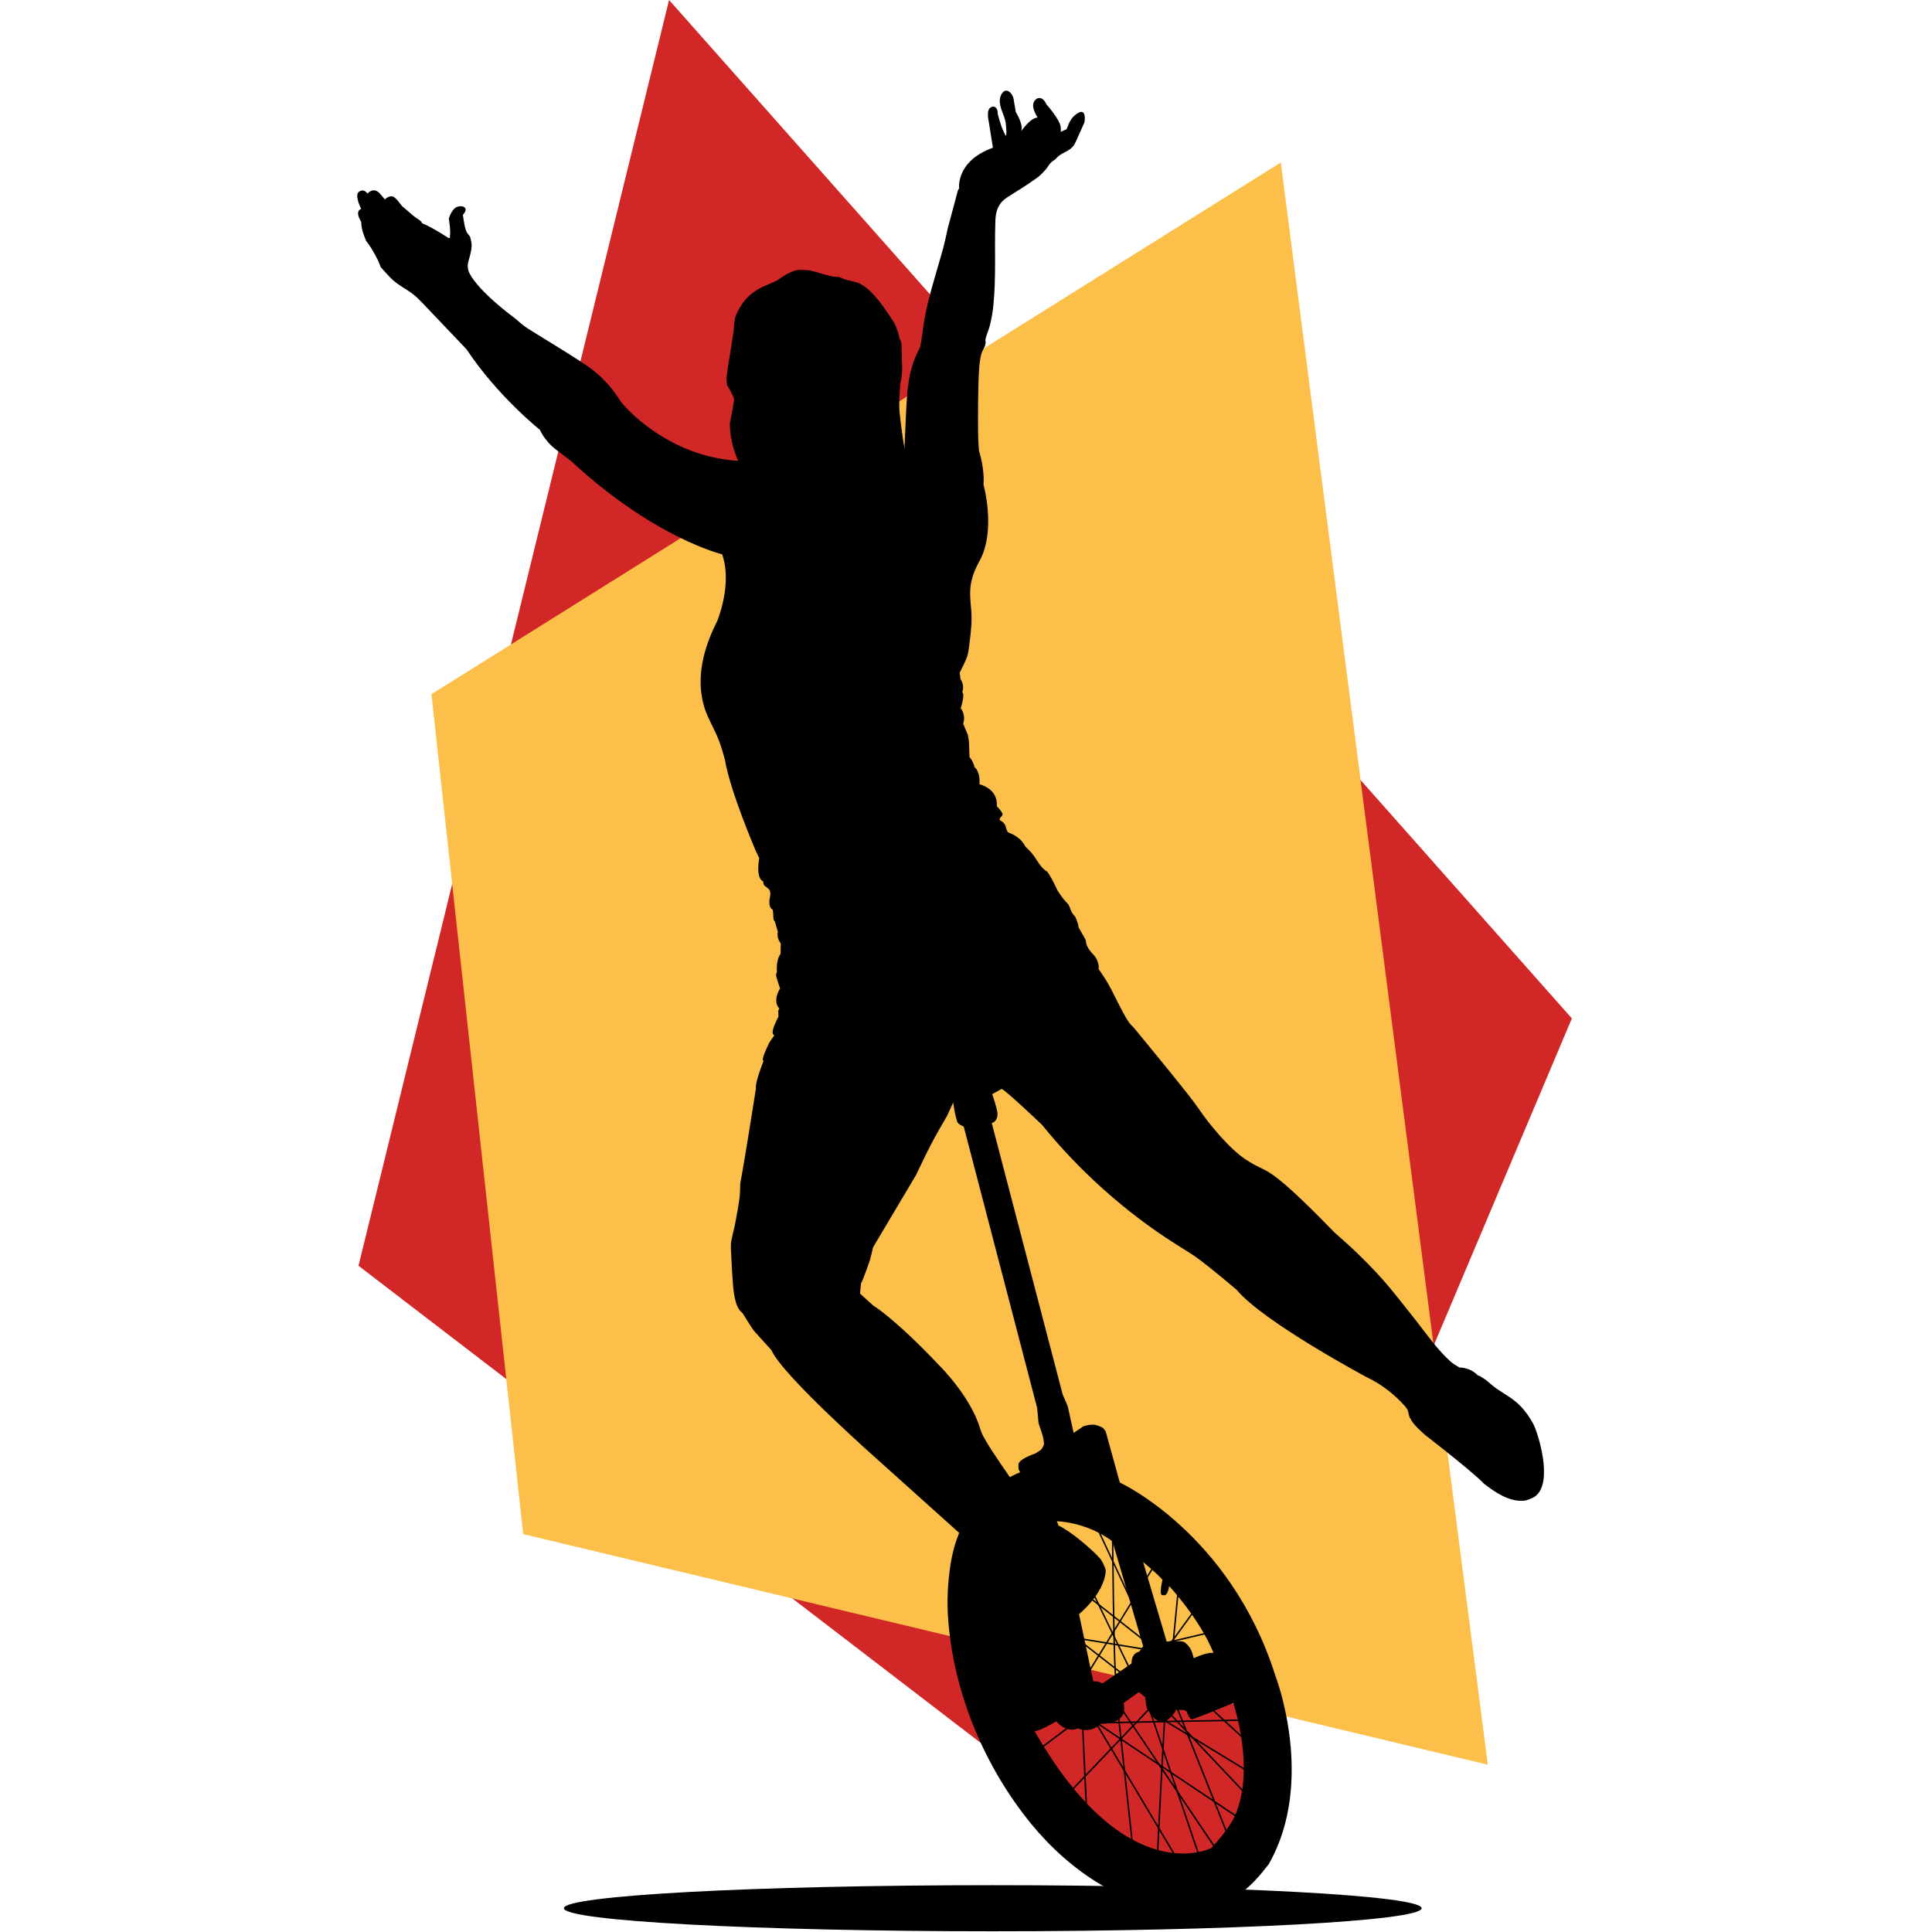
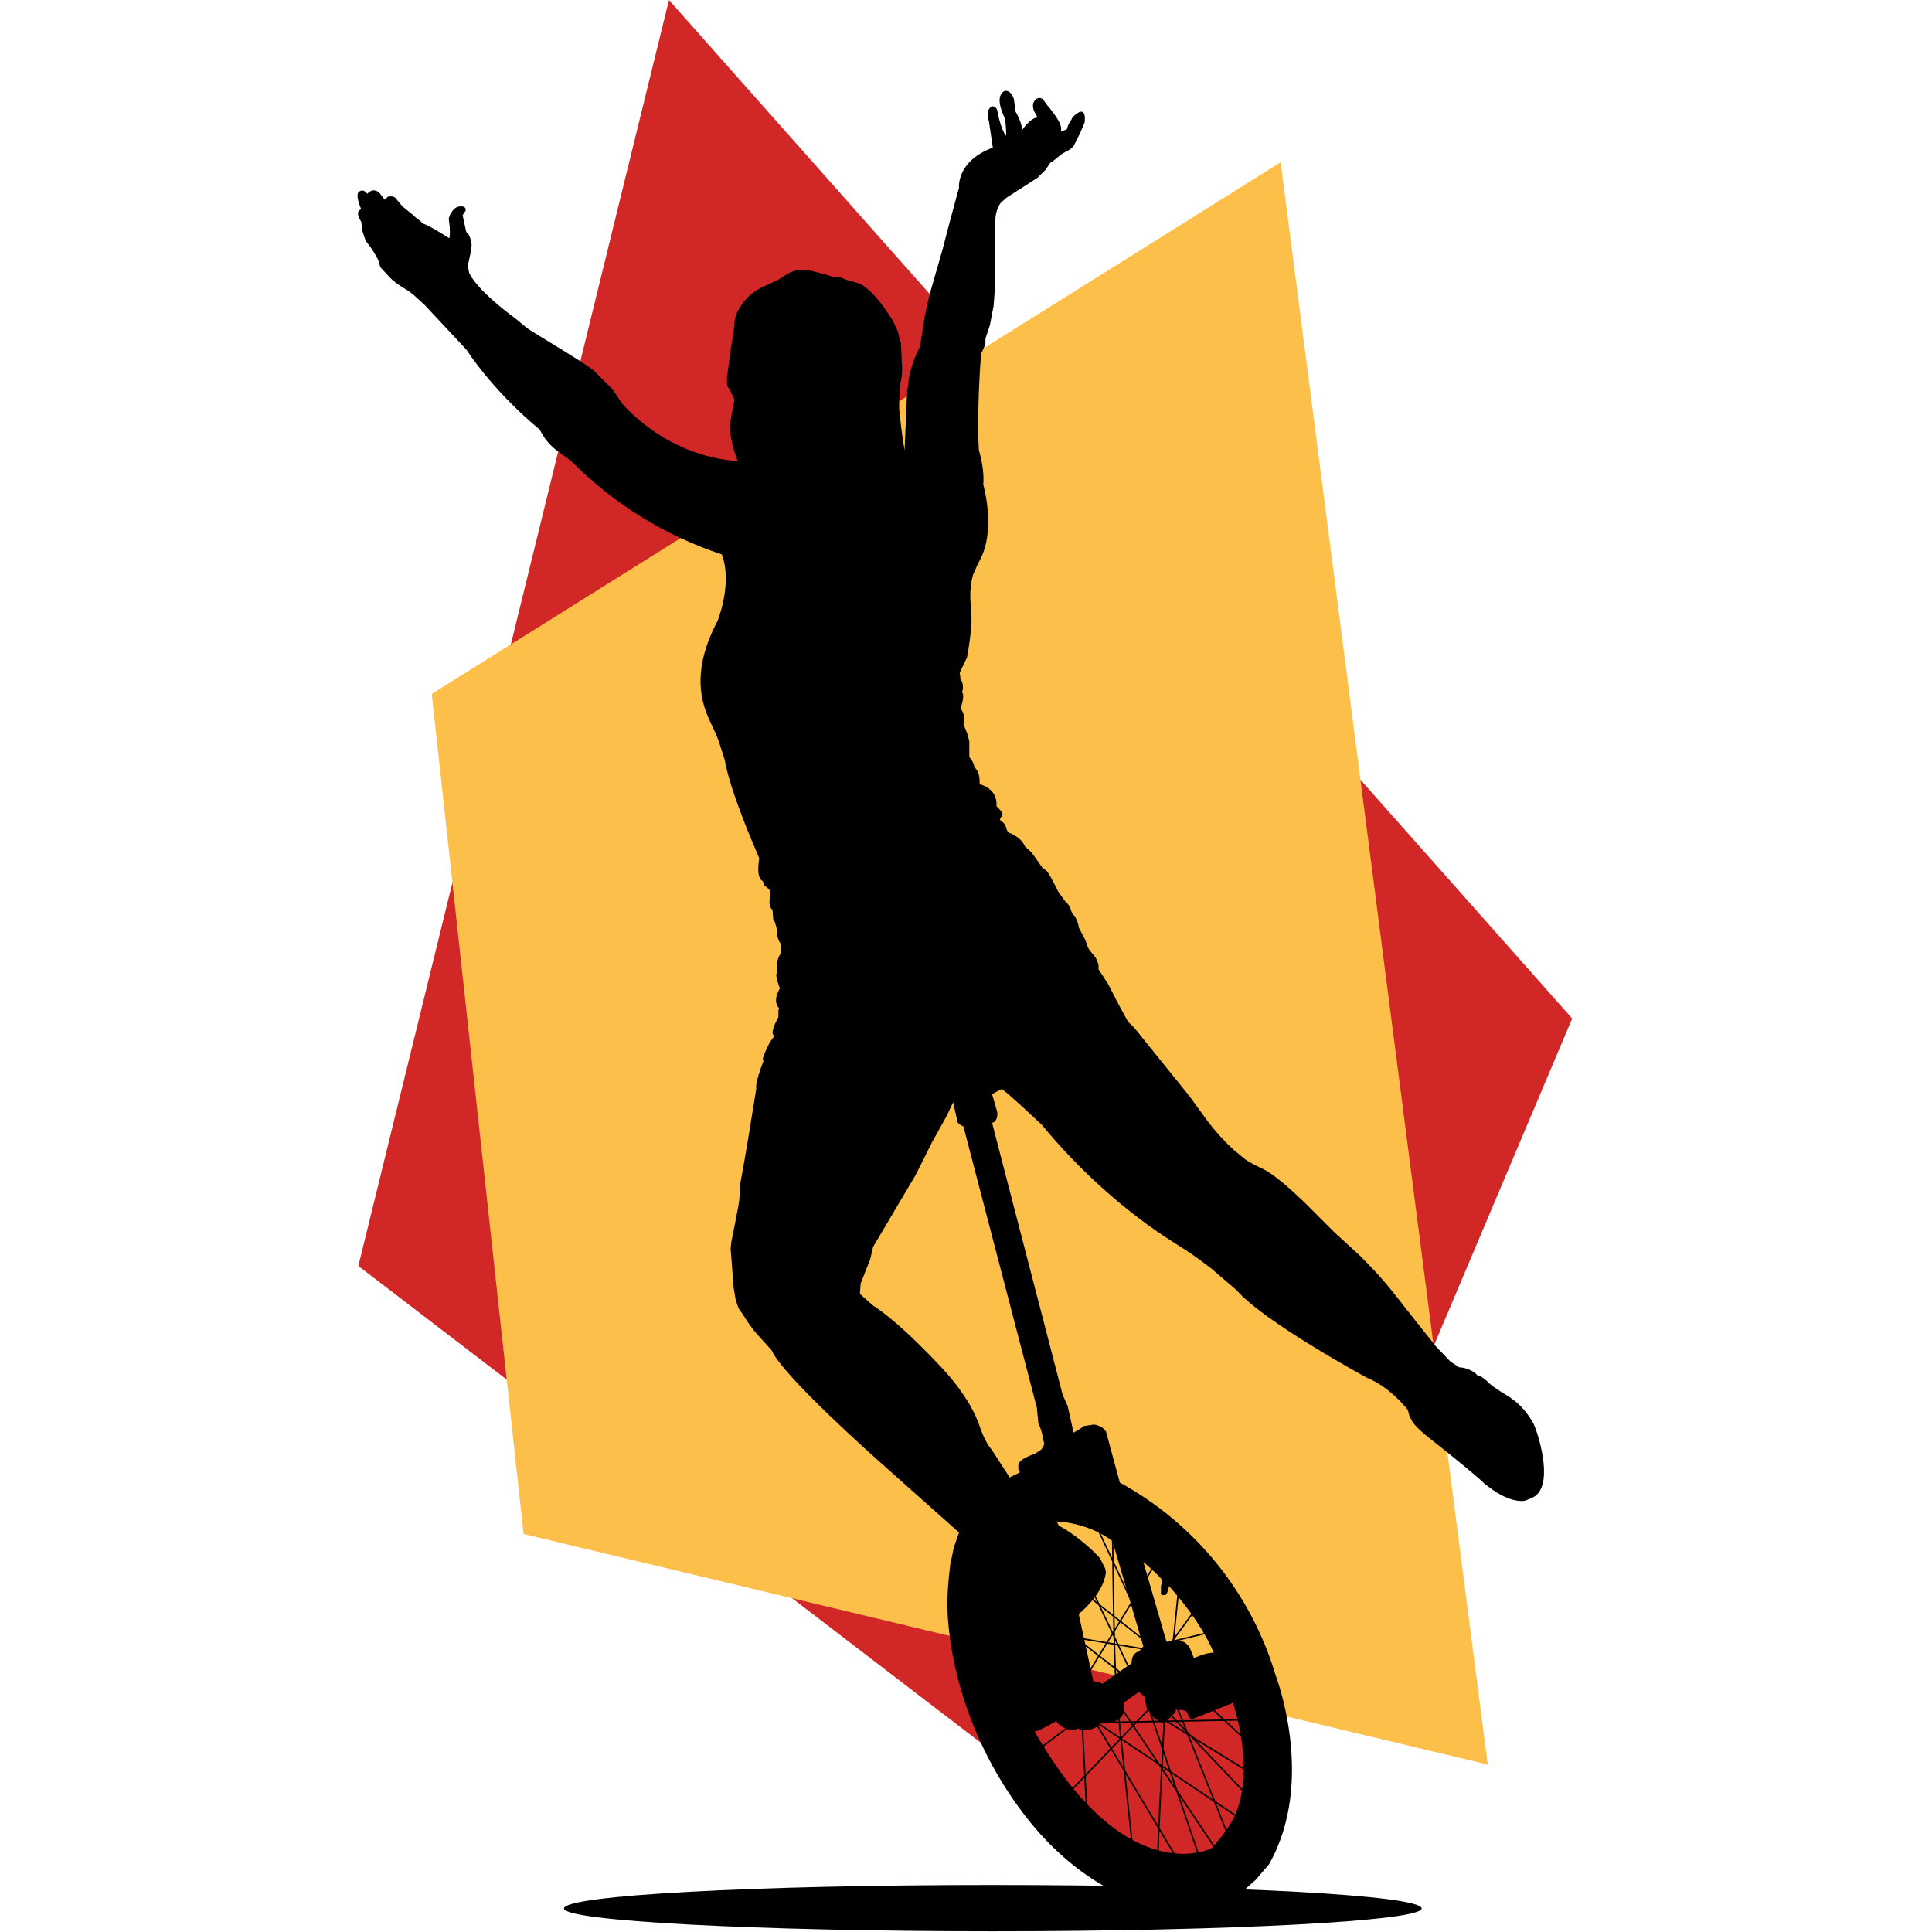
- <svg xmlns="http://www.w3.org/2000/svg" width="100%" height="100%" viewBox="0 0 2631 2630" version="1.1" xml:space="preserve" style="fill-rule:evenodd;clip-rule:evenodd;stroke-miterlimit:10;">
-   <rect id="Seite-1" x="0.389" y="0" width="2630" height="2630" style="fill:none;" />
-   <g id="Layer-3">
-     <path d="M488.225,1723.72l422.92,-1723.72l1229.43,1386.88l-511.751,1211.51l-1140.6,-874.674Z" style="fill:#d12727;fill-rule:nonzero;" />
-     <path d="M1744.17,221.28l-1156.62,724.088l124.952,1143.81l1313.61,313.985l-281.946,-2181.88Z" style="fill:#fcbf49;fill-rule:nonzero;" />
-     <path d="M1936,2598.63c0,17.328 -261.482,31.374 -584.035,31.374c-322.552,0 -584.034,-14.046 -584.034,-31.374c0,-17.328 261.482,-31.373 584.034,-31.373c322.553,0 584.035,14.045 584.035,31.373" style="fill-rule:nonzero;" />
-     <g id="Layer-2">
-       <path d="M1412.38,1917.27l1.943,20.779c2.215,6.373 4.436,12.76 6.12,19.293c0.76,2.951 1.189,6.018 1.188,9.065c0,3.009 -4.12,8.031 -4.12,8.031l-8.062,5.133c0,0 -16.991,5.368 -21.619,12.234c-1.733,2.569 -0.627,9.276 -0.627,9.276l1.961,3.903c-5.369,1.961 -13.926,6.599 -13.926,6.599c-8.347,-12.055 -16.697,-24.113 -24.682,-36.41c-4.175,-6.429 -8.179,-12.983 -11.782,-19.749c-1.7,-3.191 -2.898,-6.632 -4.087,-10.046c-12.716,-43.5 -54.971,-85.279 -54.971,-85.279c-61.092,-64.738 -90.41,-82.091 -90.41,-82.091l-18.067,-16.365l1.209,-13.431c4.892,-10.259 12.46,-32.983 12.46,-32.983l4.16,-16.858l58.398,-98.216c6.974,-14.671 13.951,-29.351 21.494,-43.739c6.468,-12.339 13.498,-24.378 20.522,-36.409l8.558,-18.562c1.357,8.889 2.728,17.869 5.607,26.388c1.145,3.389 8.74,6.228 8.74,6.228l99.993,383.209m55.705,436.364c0,0 15.63,8.3 31.26,-6.359c0,0 37.638,2.932 30.784,-28.09l20.708,-14.918l8.611,6.854l1.96,14.166c2.696,4.633 5.437,9.344 9.101,13.256c2.553,2.726 5.834,4.809 9.244,6.331c8.11,3.619 18.238,-10.907 20.914,-14.291c0.492,-0.621 1.117,-2.066 0.376,-2.348c3.523,0.581 7.141,0.202 10.701,0.476c1.598,0.124 4.398,1.945 4.398,1.945c0,0 3.674,12.125 7.806,10.626c18.707,-6.79 37.093,-14.447 55.466,-22.097c0,0 32.616,94.787 -0.367,158.921c0,0 -8.795,16.491 -29.318,38.48c0,0 -115.44,60.102 -240.775,-159.049c0,0 5.131,0.733 29.501,-13.377c0,0 13.505,16.803 29.63,9.474m44.582,-256.296l2.382,2.014l41.687,142.376l-5.351,7.568c0,0 -10.499,0.989 -10.499,16.127l-39.58,27.119c0,0 -4.636,-3.41 -12.46,-2.934l-19.423,-91.489c0,0 33.349,-26.753 36.281,-57.538c0.018,-1.554 0.037,-3.195 -0.566,-4.627c-1.998,-4.746 -3.734,-9.841 -7.149,-13.697c-11.31,-12.773 -40.464,-37.457 -56.419,-44.709l-2.327,-5.863c0,0 38.059,0.366 73.424,25.653m70.492,54.237c-0.754,2.824 -1.514,5.672 -1.805,8.581c-0.365,3.639 -1.085,7.433 -0.156,10.97c0.466,1.775 5.371,1.21 5.371,1.21c0,0 3.919,-0.97 5.623,-12.46c0,0 42.019,45.204 60.343,91.144c0,0 -6.599,-2.201 -26.865,7.073c-1.14,-4.297 -2.301,-8.677 -4.43,-12.58c-1.68,-3.081 -4.165,-5.723 -6.81,-8.03c-3.222,-2.81 -7.131,-2.414 -11.005,-2.35c-4.753,0.08 -9.515,0.87 -14.254,0.485c-0.64,-0.052 -0.789,-1.077 -0.882,-1.712l-31.553,-106.702c0,0 21.53,17.776 26.423,24.371m504.417,-213.348c-20.134,-36.063 -38.974,-36.418 -60.1,-55.661c-3.415,-3.111 -7.322,-5.657 -11.223,-8.131c-1.141,-0.723 -2.494,-1.066 -3.803,-1.398c-10.261,-11.175 -25.103,-10.809 -25.103,-10.809c-4.409,-2.617 -8.88,-5.27 -12.667,-8.727c-6.909,-6.307 -13.256,-13.24 -19.26,-20.416c-10.741,-12.84 -20.497,-26.475 -30.924,-39.571c-30.225,-37.964 -39.261,-50.597 -72.5,-83.351c-11.271,-11.106 -23.132,-21.603 -34.982,-32.09c-13.812,-14.135 -27.629,-28.278 -41.94,-41.908c-11.016,-10.493 -22.075,-21.005 -34.013,-30.436c-20.784,-16.419 -23.037,-12.486 -44.975,-26.933c-6.11,-4.023 -11.667,-8.862 -17.053,-13.812c-6.075,-5.582 -11.679,-11.662 -17.27,-17.729c-5.934,-6.851 -11.874,-13.709 -17.408,-20.887c-8.459,-10.971 -15.962,-22.665 -24.554,-33.533c-24.685,-31.226 -49.969,-61.974 -75.251,-92.719c-2.974,-2.995 -5.988,-6.029 -8.314,-9.552c-4.119,-6.238 -7.408,-12.989 -10.926,-19.585c-5.416,-10.157 -10.189,-20.659 -15.873,-30.669c-4.038,-7.11 -8.655,-13.88 -13.262,-20.636l0,-4.764c-2.863,-15.1 -9.77,-14.498 -15.575,-26.203c-1.369,-2.76 -1.782,-5.926 -2.18,-8.981l-9.73,-17.039c0,-4.949 -4.581,-14.476 -4.581,-14.476c-4.765,-4.398 -6.597,-10.629 -6.597,-10.629c-2.601,-7.802 -4.018,-6.693 -9.162,-13.192c-2.745,-3.468 -5.223,-7.143 -7.696,-10.811c-14.292,-30.053 -15.942,-27.304 -15.942,-27.304c-2.084,-1.653 -4.192,-3.325 -5.932,-5.336c-5.225,-6.042 -8.83,-13.357 -13.972,-19.469c-2.53,-3.008 -5.43,-5.691 -8.314,-8.36c-6.963,-14.477 -22.905,-19.24 -22.905,-19.24c-0.721,-0.524 -1.504,-1.093 -1.878,-1.901c-2.849,-6.148 -0.99,-6.95 -5.681,-12.048c-1.159,-1.26 -2.796,-2.011 -4.352,-2.725c-0.241,-0.948 -0.521,-2.043 -0.114,-2.932c0.321,-0.703 4.314,-3.758 3.708,-5.795c-1.247,-4.183 -7.808,-10.513 -7.808,-10.513c1.832,-24.554 -23.638,-29.87 -23.638,-29.87c1.466,-17.772 -6.78,-23.453 -6.78,-23.453c-1.466,-7.698 -6.78,-13.743 -6.78,-13.743l-0.732,-20.889l-1.466,-9.162l-6.414,-15.21c4.032,-12.644 -3.298,-21.073 -3.298,-21.073c6.413,-20.889 2.016,-21.62 2.016,-21.62c3.664,-10.628 -2.383,-18.141 -2.383,-18.141l-1.099,-8.797c3.495,-6.775 7.004,-13.578 9.712,-20.704c1.445,-3.804 2.148,-7.876 2.68,-11.911c1.717,-13.022 3.811,-28.117 3.796,-41.483c-0.017,-14.993 -2.991,-27.134 -1.54,-42.154c0.563,-5.831 2.038,-11.577 3.859,-17.145c1.803,-5.511 4.392,-10.745 6.963,-15.942c25.287,-41.777 6.963,-106.643 6.963,-106.643c1.833,-21.624 -6.23,-46.543 -6.23,-46.543c-0.503,-7.566 -1.006,-15.14 -1.099,-22.723c-0.23,-18.716 -0.356,-67.052 1.494,-90.085c0.507,-6.307 1.293,-12.64 2.903,-18.759c0.999,-3.793 3.46,-7.052 4.856,-10.718c0.568,-1.489 0.79,-3.094 1.008,-4.672c-0.246,-1.708 -0.504,-3.501 -0.092,-5.177c1.56,-6.335 4.457,-12.295 5.956,-18.644c2.026,-8.585 3.714,-17.284 4.598,-26.06c3.891,-38.623 1.492,-75.598 2.731,-114.667c0.312,-9.824 1.681,-18.034 7.742,-25.837c2.196,-2.827 5.142,-5.013 8.017,-7.146c14.002,-8.73 28.025,-17.473 41.412,-27.121c4.275,-3.082 7.869,-7.042 11.406,-10.948c2.348,-2.592 3.788,-5.928 6.185,-8.475c2.026,-2.154 4.514,-3.839 6.963,-5.498c1.776,-1.931 3.58,-3.893 5.726,-5.404c7.373,-5.194 12.895,-5.777 18.873,-12.781c2.054,-2.406 7.748,-15.848 8.75,-18.094c2.072,-4.645 4.151,-9.286 6.23,-13.928c1.266,-6.692 1.273,-20.278 -10.682,-11.531c-2.884,2.11 -5.595,4.62 -7.548,7.613c-2.618,4.012 -4.302,8.584 -5.957,13.08l-7.898,3.591c0.018,2.238 -0.165,0.074 -0.165,0.074l0.165,-0.074c0,-0.952 -0.055,-2.711 -0.165,-5.788c-0.366,-10.261 -19.423,-31.517 -19.423,-31.517c-1.09,-2.136 -2.214,-4.337 -3.894,-6.048c-3.028,-3.083 -7.18,-3.901 -10.765,-0.55c-4.609,4.307 -3.96,9.744 -2.153,15.025c1.147,3.353 2.944,6.46 4.718,9.528c-9.583,0 -21.585,17.538 -22.318,18.636c3.785,-8.29 -7.367,-26.33 -7.367,-26.33l-2.565,-15.027c-0.641,-10.891 -12.563,-21.875 -18.278,-6c-3.708,10.3 4.003,23.083 6.184,31.653c1.034,4.063 1.371,8.283 1.705,12.462c0.129,2.947 0.5,11.352 -0.972,8.796c-5.127,-8.91 -7.907,-19.038 -10.627,-28.952c-0.062,-1.893 -0.125,-3.841 -0.733,-5.635c-1.006,-2.969 -3.711,-5.552 -7.33,-4.262c-5.028,1.794 -5.392,6.968 -5.314,11.315c0.06,3.341 0.674,6.656 1.283,9.941l5.497,34.451c-50.94,18.324 -45.993,55.336 -45.993,55.336l-1.649,2.695l-13.926,51.912c-1.915,9.014 -3.831,18.037 -6.23,26.935c-9.982,37.023 -21.975,70.114 -27.12,107.926c-1.12,8.235 -2.165,16.49 -3.756,24.647c-0.37,1.898 -1.249,3.673 -2.107,5.406c-14.952,28.73 -15.996,56.512 -17.591,88.193c-1.537,30.529 -2.72,61.075 -3.903,91.619l-7.586,8.558c-18.067,2.437 -25.892,-26.882 -25.892,-26.882c-14.897,-31.993 -10.499,-47.387 -10.499,-47.387c14.186,-1.232 17.991,-16.545 23.326,-26.513c11.759,-21.97 21.427,-45.108 18.996,-70.231c-0.143,-1.483 -0.325,-23.593 -0.764,-26.337c-0.362,-2.263 -1.801,-4.223 -2.474,-6.413c-0.887,-2.889 -1.543,-5.844 -2.198,-8.794c-1.825,-5.038 -3.681,-10.164 -6.597,-14.659c-10.475,-16.15 -26.417,-40.564 -43.886,-50.269c-6.134,-3.409 -15.647,-4.423 -22.263,-6.628c-2.477,-0.825 -4.82,-2.02 -7.146,-3.205c-2.814,0.01 -5.656,0.02 -8.429,-0.458c-4.343,-0.749 -8.573,-2.056 -12.827,-3.207c-14.235,-3.852 -16.215,-5.949 -32.25,-5.864c-7.177,0.038 -14.2,3.566 -20.156,7.055c-3.932,2.303 -7.652,4.957 -11.361,7.604l-21.75,9.529c-15.461,8.361 -24.329,17.96 -31.886,33.145c-3.73,7.495 -4.012,11.748 -4.634,18.894c-0.202,2.319 -0.376,4.641 -0.55,6.962l-4.031,26.021c-2.128,12.352 -4.259,24.724 -5.497,37.196c-0.357,3.594 0.194,7.239 0.733,10.811c2.226,3.639 4.463,7.295 6.23,11.178c1.361,2.988 3.654,6.107 3.115,9.347c-3.701,22.225 -5.68,31.333 -5.68,31.333c0.183,28.95 11.361,50.939 11.361,50.939c-100.782,-6.229 -159.235,-79.709 -159.235,-79.709c-5.023,-7.678 -10.079,-15.407 -16.125,-22.309c-6.733,-7.688 -14.036,-14.963 -22.063,-21.29c-16.797,-13.239 -79.484,-50.549 -89.437,-57.135c-6.154,-4.072 -11.751,-8.945 -17.316,-13.79c0,0 -48.879,-35.539 -61.943,-61.55c-1.445,-2.876 -2.075,-6.191 -2.168,-9.408c-0.091,-3.145 0.781,-6.268 1.626,-9.299c1.646,-5.696 3.32,-11.488 3.665,-17.407c0.244,-4.181 -0.833,-8.372 -1.924,-12.415c-0.4,-1.485 -1.47,-2.728 -2.473,-3.893c-1.002,-1.165 -2.035,-2.367 -2.635,-3.78c-1.13,-2.664 -1.895,-5.484 -2.496,-8.314c-1.029,-4.843 -1.706,-9.755 -2.382,-14.659c1.317,-1.582 2.691,-3.232 3.367,-5.177c1.382,-3.978 -1.55,-6.321 -5.566,-6.551c-6.307,-0.359 -9.871,2.746 -12.987,7.741c-1.76,2.822 -2.915,5.991 -4.054,9.116c0,0 3.263,17.645 1.328,26.158c-0.139,0.611 -1.282,0.24 -1.878,0.046c-25.837,-16.674 -35.548,-19.791 -35.548,-19.791c-2.025,-4.552 -7.571,-6.476 -11.361,-9.71c-5.372,-4.584 -10.749,-9.163 -16.125,-13.743c-3.041,-4.055 -6.121,-8.162 -9.895,-11.546c-2.647,-2.373 -6.42,-2.143 -9.322,-0.731c-1.577,0.767 -2.923,1.955 -4.238,3.115l-7.329,-8.614c-8.979,-8.793 -16.308,0.733 -16.308,0.733c-6.597,-8.793 -12.845,-1.281 -12.845,-1.281c-4.05,5.862 4.232,22.172 4.232,22.172c-9.528,3.299 0,17.408 0,17.408c0.154,3.694 0.552,7.412 1.466,10.994c1.295,5.072 3.218,9.969 5.131,14.841c2.568,3.425 5.143,6.86 7.375,10.513c3.151,5.156 6.066,10.462 8.75,15.875c1.522,3.068 2.687,6.304 3.848,9.526c4.443,5.002 8.889,10.008 13.56,14.798c10.887,11.164 24.021,15.656 35.181,26.02c3.68,3.417 7.156,7.047 10.628,10.674l57.665,60.595c42.017,63.513 99.682,109.449 99.682,109.449c8.796,18.564 23.931,28.348 23.931,28.348l19.057,14.66c112.875,104.555 205.227,126.544 205.227,126.544c14.659,40.567 -6.835,91.381 -6.835,91.381c-18.133,35.805 -29.236,76.076 -17.728,115.715c4.823,16.613 14.704,31.366 20.662,47.607c3.039,8.282 5.433,16.791 7.822,25.284c6.835,42.034 41.284,122.405 41.284,122.405l5.369,11.489c-4.874,29.318 5.387,31.515 5.387,31.515c0.202,7.886 3.713,5.662 8.539,11.727c1.788,2.247 0.989,8.557 0.989,8.557c-3.188,11.729 1.21,16.602 1.21,16.602c0.823,0.468 1.779,1.013 2.112,1.899c1.23,3.284 0.585,9.781 1.28,12.952c0.247,1.128 1.018,2.095 1.738,2.998l4.16,14.164c-2.199,8.299 3.903,15.629 3.903,15.629l-0.238,14.184c-6.835,9.272 -4.893,24.664 -4.893,24.664c-0.638,1.242 -1.345,2.616 -1.221,4.006c0.298,3.316 1.378,6.53 2.449,9.682c0.994,2.926 2.932,8.796 2.932,8.796c-10.995,18.56 -0.971,27.355 -0.971,27.355l-1.466,2.934l0.238,8.319c-13.688,25.891 -5.369,24.918 -5.369,24.918l-7.091,10.262c-13.688,28.33 -7.568,24.187 -7.568,24.187c-13.193,34.193 -10.518,37.857 -10.518,37.857c-17.829,113.134 -21.494,129.992 -21.494,129.992c-0.067,6.439 -0.135,12.906 -0.944,19.295c-1.473,11.635 -3.703,23.165 -5.891,34.687c-1.578,8.312 -3.976,16.461 -5.405,24.801c-0.531,3.095 -0.494,6.269 -0.458,9.409c0.819,17.604 1.638,35.217 3.17,52.773c0.545,6.246 1.522,12.48 3.052,18.56c0.948,3.769 2.393,7.457 4.339,10.821c1.403,2.423 3.513,4.386 5.564,6.294c2.254,3.679 4.509,7.359 6.835,10.994c2.558,4 5.007,8.081 7.815,11.91c1.68,2.292 3.653,4.359 5.616,6.414l18.818,20.761c14.66,34.448 145.858,150.255 145.858,150.255l109.76,98.582c-2.441,6.528 -4.889,13.074 -6.705,19.802c-2.139,7.92 -3.918,15.957 -5.142,24.069c-3.766,24.968 -4.961,48.869 -3.059,74.197c7.547,100.501 49.662,200.907 113.409,278.669c51.035,62.254 130.139,119.257 214.409,115.266c25.834,-1.224 50.648,-7.038 71.923,-22.372c6.899,-4.973 13.055,-10.957 18.931,-17.104c6.419,-6.717 12.152,-14.067 17.866,-21.394c64.738,-113.607 8.795,-257.264 8.795,-257.264c-61.568,-193.502 -211.64,-262.398 -211.64,-262.398l-19.24,-69.631l-2.016,-2.748c-0.858,-1.105 -1.787,-2.302 -3.069,-2.863c-3.702,-1.62 -7.558,-3.285 -11.59,-3.55c-4.3,-0.283 -8.619,0.828 -12.781,1.946c-1.612,0.434 -2.976,1.567 -4.26,2.634l-9.895,6.595l-8.062,-36.279l-6.964,-16.31l-96.511,-369.407c6.562,-1.386 8.775,-9.467 7.586,-15.154c-1.715,-8.202 -4.289,-16.21 -6.853,-24.187l12.716,-7.075c4.398,0.735 54.972,48.853 54.972,48.853c49.694,61.722 113.678,119.063 180.613,161.505c25.48,16.157 25.72,15.342 49.135,34.015c11.968,9.543 23.682,19.402 35.393,29.258c36.648,43.977 177.344,119.091 177.344,119.091c19.112,8.863 38.035,23.568 51.871,39.45c5.425,6.228 3.56,6.912 6.238,14.947c0.376,1.127 1.206,2.065 1.993,2.954c1.283,5.683 19.057,21.073 19.057,21.073c71.646,55.706 79.976,66.281 79.976,66.281c15.385,11.781 34.14,25.02 54.721,23.371c3.874,-0.31 12.124,-3.439 15.986,-6.529c24.417,-19.542 2.782,-87.266 -3.728,-98.925Z" style="fill-rule:nonzero;" />
-       <g>
-         <path d="M1479.81,2467.97l-6.352,-136.329" style="fill:none;fill-rule:nonzero;stroke:#000;stroke-width:2px;" />
-         <path d="M1542.36,2513.41l-19.546,-179.328" style="fill:none;fill-rule:nonzero;stroke:#000;stroke-width:2px;" />
-         <path d="M1655.23,2516.84l-132.421,-196.432" style="fill:none;fill-rule:nonzero;stroke:#000;stroke-width:2px;" />
-         <path d="M1693.81,2440.12l-102.586,-108.477" style="fill:none;fill-rule:nonzero;stroke:#000;stroke-width:2px;" />
-         <path d="M1698.84,2372.2l-56.327,-51.796" style="fill:none;fill-rule:nonzero;stroke:#000;stroke-width:2px;" />
-         <path d="M1604.64,2164.53l-7.555,78.181" style="fill:none;fill-rule:nonzero;stroke:#000;stroke-width:2px;" />
-         <path d="M1647.41,2223.16l-70.853,16.612" style="fill:none;fill-rule:nonzero;stroke:#000;stroke-width:2px;" />
-         <path d="M1626.89,2192.65l-40.558,55.922" style="fill:none;fill-rule:nonzero;stroke:#000;stroke-width:2px;" />
-         <path d="M1559.95,2235.38l-80.136,-63.032" style="fill:none;fill-rule:nonzero;stroke:#000;stroke-width:2px;" />
-         <path d="M1487.63,2167.46l54.726,113.364" style="fill:none;fill-rule:nonzero;stroke:#000;stroke-width:2px;" />
-         <path d="M1573.14,2129.84l-96.506,156.852" style="fill:none;fill-rule:nonzero;stroke:#000;stroke-width:2px;" />
-         <path d="M1470.04,2231.47l89.91,14.659" style="fill:none;fill-rule:nonzero;stroke:#000;stroke-width:2px;" />
-         <path d="M1693.81,2342.39l-206.178,3.909" style="fill:none;fill-rule:nonzero;stroke:#000;stroke-width:2px;" />
-         <path d="M1685.04,2474.32l-197.409,-131.932" style="fill:none;fill-rule:nonzero;stroke:#000;stroke-width:2px;" />
-         <path d="M1600.86,2528.07l-115.675,-193.987" style="fill:none;fill-rule:nonzero;stroke:#000;stroke-width:2px;" />
-         <path d="M1576.56,2525.63c-0.649,-6.509 9.772,-191.545 9.772,-191.545" style="fill:none;fill-rule:nonzero;stroke:#000;stroke-width:2px;" />
-         <path d="M1633.24,2528.07l-68.899,-203.272" style="fill:none;fill-rule:nonzero;stroke:#000;stroke-width:2px;" />
-         <path d="M1698.84,2411.78l-120.327,-73.296" style="fill:none;fill-rule:nonzero;stroke:#000;stroke-width:2px;" />
-         <path d="M1670.68,2495.82l-69.817,-175.42" style="fill:none;fill-rule:nonzero;stroke:#000;stroke-width:2px;" />
-         <path d="M1567.28,2324.8l-109.943,115.317" style="fill:none;fill-rule:nonzero;stroke:#000;stroke-width:2px;" />
-         <path d="M1530.14,2280.82l-72.806,-56.683" style="fill:none;fill-rule:nonzero;stroke:#000;stroke-width:2px;" />
-         <path d="M1493.74,2079.75l63.003,134.864" style="fill:none;fill-rule:nonzero;stroke:#000;stroke-width:2px;" />
-         <path d="M1519.88,2286.69c-3.245,-4.641 -4.887,-211.334 -4.887,-211.334" style="fill:none;fill-rule:nonzero;stroke:#000;stroke-width:2px;" />
-         <path d="M1414.82,2382.46l58.636,-43.977" style="fill:none;fill-rule:nonzero;stroke:#000;stroke-width:2px;" />
+ <svg xmlns="http://www.w3.org/2000/svg" viewBox="0 0 2631 2630" version="1" fill-rule="evenodd" clip-rule="evenodd" stroke-miterlimit="10">
+   <path fill="none" d="M0 0h2630v2630H0z" />
+   <g>
+     <path d="M488 1724L911 0l1230 1387-512 1211-1141-874z" fill="#d12727" fill-rule="nonzero" />
+     <path d="M1744 221L588 945l125 1144 1313 314-282-2182z" fill="#fcbf49" fill-rule="nonzero" />
+     <path d="M1936 2599c0 17-261 31-584 31s-584-14-584-31c0-18 261-32 584-32s584 14 584 32" fill-rule="nonzero" />
+     <g>
+       <path d="M1412 1917l2 21c3 6 5 13 6 19l2 9c0 3-4 8-4 8l-9 6s-17 5-21 12c-2 2-1 9-1 9l2 4-14 7-24-37c-5-6-9-13-12-20l-4-10c-13-43-55-85-55-85-61-65-91-82-91-82l-18-16 1-14 13-33 4-17 58-98 22-44 20-36 9-19 6 27c1 3 8 6 8 6l100 383m56 437s16 8 31-7c0 0 38 3 31-28l21-15 8 7 2 14 10 14 9 6c8 3 18-11 21-14v-3l11 1 4 2s4 12 8 10l55-22s33 95 0 159c0 0-9 17-29 39 0 0-116 60-241-159 0 0 5 0 29-14 0 0 14 17 30 10m45-257l2 2 42 143-6 7s-10 1-10 16l-40 28s-4-4-12-3l-20-92s34-27 37-57l-1-5-7-14c-11-13-40-37-56-44l-3-6s38 0 74 25m70 55l-2 8v11c1 2 6 1 6 1s3-1 5-12c0 0 42 45 61 91 0 0-7-2-27 7l-5-12c-1-4-4-6-7-9-3-2-7-2-11-2l-14 1-1-2-31-107s21 18 26 25m505-214c-21-36-39-36-61-55-3-4-7-6-11-9l-4-1c-10-11-25-11-25-11l-12-8-20-21-31-39c-30-38-39-51-72-84l-35-32-42-42c-11-10-22-21-34-30-21-17-23-13-45-27l-17-14a298 298 0 0 1-35-39l-24-33-75-93-9-9-11-20-16-31-13-20v-5c-3-15-10-15-15-26l-3-9-9-17c0-5-5-15-5-15-5-4-6-10-6-10-3-8-5-7-10-14l-7-10c-15-30-16-28-16-28l-6-5-14-20-9-8c-6-14-22-19-22-19l-2-2c-3-6-1-7-6-12l-4-3v-3s4-3 3-6c-1-4-8-10-8-10 2-25-23-30-23-30 1-18-7-23-7-23-1-8-7-14-7-14v-21l-2-9-6-15c4-13-4-21-4-21 7-21 2-22 2-22 4-11-2-18-2-18l-1-9 10-21 2-12c2-13 4-28 4-41 0-15-3-27-1-42 0-6 2-12 3-17l7-16c26-42 7-107 7-107 2-22-6-47-6-47l-1-22a1346 1346 0 0 1 4-109l5-11 1-4v-6l6-18 5-26c4-39 1-76 2-115 1-10 2-18 8-26l8-7 42-27 11-11 6-9 7-5 6-5c7-6 13-6 19-13l9-18 6-14c1-7 1-21-11-12-3 2-6 5-7 8-3 4-5 8-6 13l-8 3v1-1-5c-1-11-20-32-20-32l-4-6c-3-3-7-4-11 0s-4 9-2 15l5 9c-10 0-22 18-22 19 3-9-8-27-8-27l-2-15c-1-10-13-21-19-6-3 11 4 24 7 32l1 13c0 2 1 11-1 8-5-9-8-19-10-29l-1-5c-1-3-4-6-7-5-5 2-6 7-6 12l2 10 5 34c-51 19-46 56-46 56l-1 2-14 52-7 27c-10 37-22 70-27 108l-4 25-2 5c-15 29-16 57-17 88l-4 92-8 8c-18 3-26-26-26-26-14-32-10-48-10-48 14-1 18-16 23-26 12-22 22-45 19-71l-1-26-2-6-2-9-7-15c-10-16-26-40-44-50-6-3-15-4-22-7l-7-3h-9l-12-4c-15-3-17-6-33-5-7 0-14 3-20 7l-11 7-22 10c-15 8-24 18-32 33-3 7-4 12-4 19l-1 7-4 26-5 37v11c2 3 5 7 6 11 2 3 4 6 4 9l-6 32c0 29 11 51 11 51-101-7-159-80-159-80-5-8-10-16-16-22l-22-22c-17-13-80-50-90-57l-17-14s-49-35-62-61l-2-10 2-9c1-6 3-11 3-17 1-4-1-9-2-13l-2-4-3-3-2-9-3-14 4-6c1-4-2-6-6-6-6 0-10 3-13 8-2 2-3 6-4 9 0 0 3 17 1 26h-1c-26-17-36-20-36-20-2-4-8-6-11-10l-16-13-10-12c-3-2-7-2-10-1l-4 4-7-9c-9-9-17 1-17 1-6-9-12-2-12-2-4 6 4 23 4 23-10 3 0 17 0 17l1 11 5 15a135 135 0 0 1 17 26l3 10 14 15c11 11 24 15 35 26l11 10 57 61c42 63 100 109 100 109 9 19 24 29 24 29l19 14a516 516 0 0 0 205 127c15 40-6 91-6 91-19 36-30 76-18 116 5 17 14 31 20 48l8 25c7 42 42 122 42 122l5 12c-5 29 5 31 5 31 1 8 4 6 9 12 2 2 1 8 1 8-3 12 1 17 1 17l2 2 1 13 2 3 4 14c-2 8 4 16 4 16v14c-7 9-5 25-5 25l-1 4 2 9 3 9c-11 19-1 27-1 27l-1 3v9c-14 26-5 25-5 25l-7 10c-14 28-8 24-8 24-13 34-10 38-10 38-18 113-22 130-22 130l-1 19c-1 12-4 23-6 35l-5 25-1 9 4 53 3 18 4 11 5 7 7 11 8 11 6 7 19 21c14 34 145 150 145 150l110 98-7 20-5 24c-3 25-5 49-3 75 8 100 50 200 114 278 51 62 130 119 214 115 26-1 51-7 72-22l19-17 18-21c65-114 9-258 9-258a443 443 0 0 0-212-262l-19-70-2-2-3-3c-4-2-8-4-12-4l-13 2-4 3-10 6-8-36-7-16-96-370c6-1 8-9 7-15l-7-24 13-7c4 1 55 49 55 49 50 61 114 119 181 161 25 16 25 16 49 34l35 30c37 43 177 119 177 119 20 8 38 23 52 39 6 6 4 7 7 15l2 3c1 6 19 21 19 21 71 56 80 66 80 66 15 12 34 25 54 24 4-1 12-4 16-7 25-19 3-87-3-99z" fill-rule="nonzero" />
+       <g fill="none" stroke="#000" stroke-width="2">
+         <path d="M1480 2468l-7-136M1542 2513l-19-179M1655 2517l-132-197M1694 2440l-103-108M1699 2372l-56-52M1605 2165l-8 78M1647 2223l-70 17M1627 2193l-41 56M1560 2235l-80-63M1488 2167l54 114M1573 2130l-96 157M1470 2231l90 15M1694 2342l-206 4M1685 2474l-197-132M1601 2528l-116-194M1577 2526c-1-7 9-192 9-192M1633 2528l-69-203M1699 2412l-120-74M1671 2496l-70-176M1567 2325l-110 115M1530 2281l-73-57M1494 2080l63 135M1520 2287c-3-5-5-212-5-212M1415 2382l58-44" />
      </g>
-       <g id="Layer1">
-         <path d="M1227,490.339c0.046,33.403 -3.809,55.901 -1.832,72.379c2.902,24.196 5.246,47.138 10.078,60.469c3.008,8.299 5.671,40.307 -9.162,43.977c-0.472,0.117 -13.914,10.257 -15.075,2.75c-1.922,-12.439 -23.203,-31.316 -28.902,-38.481c-20.767,-26.112 -28.402,-87.955 -28.402,-87.955c0,0 73.231,-99.522 73.295,-53.139Z" />
-       </g>
+       <path d="M1227 490c0 34-4 56-2 73 3 24 5 47 10 60 3 8 6 40-9 44 0 0-14 10-15 3-2-13-23-31-29-39-21-26-28-88-28-88s73-99 73-53z" />
    </g>
  </g>
</svg>
